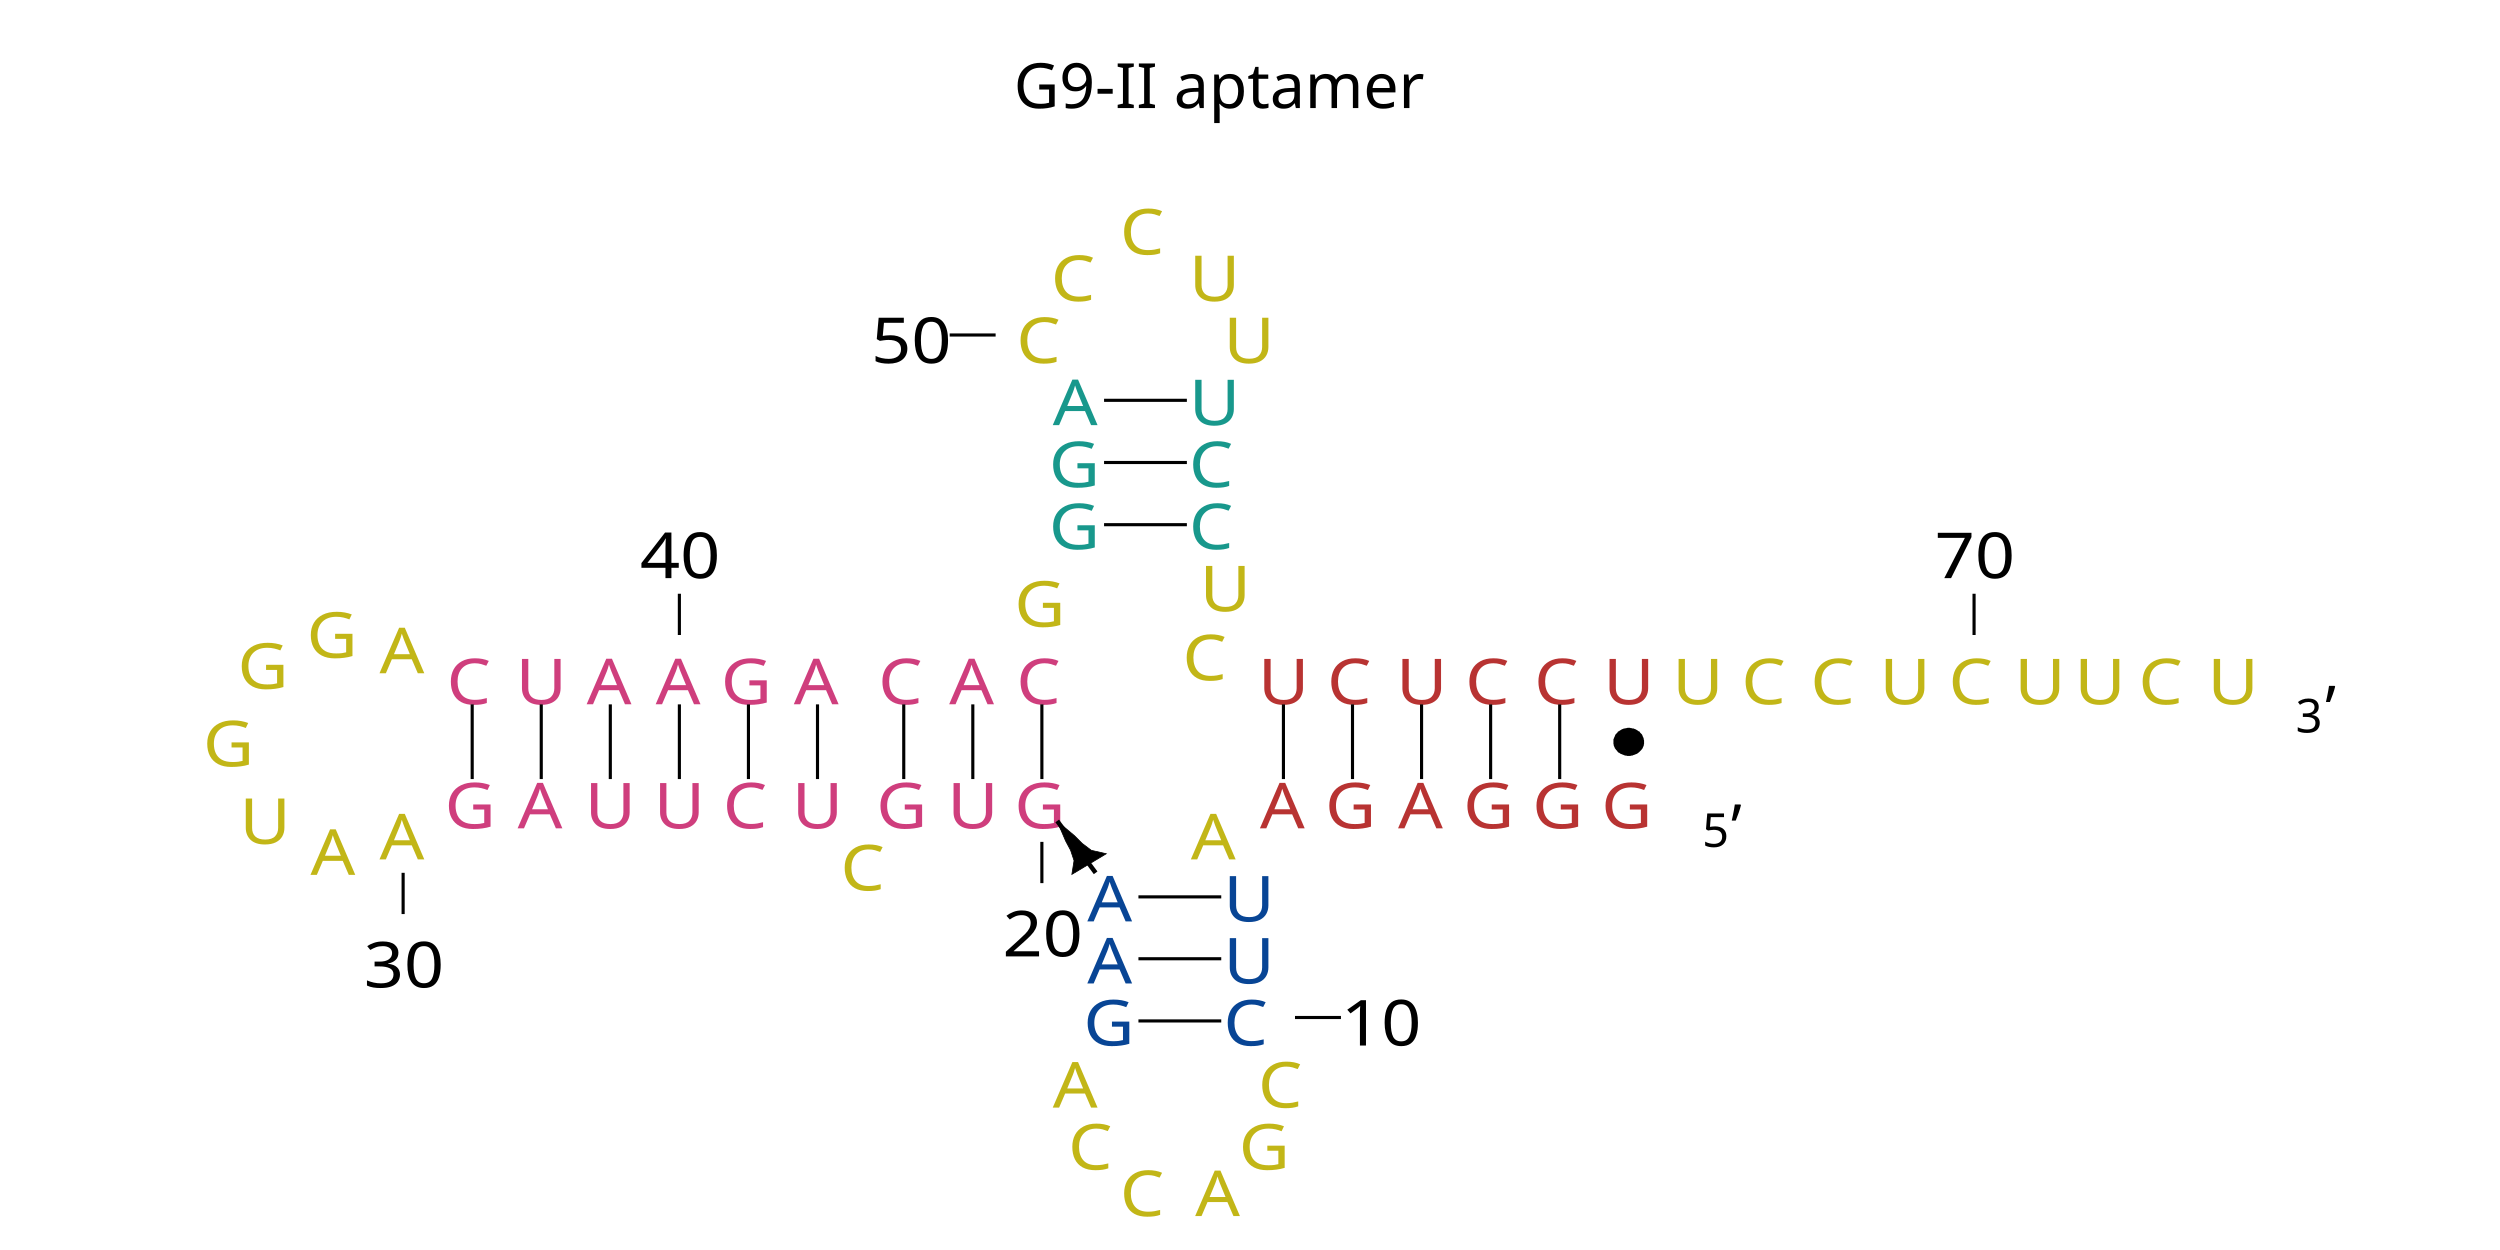
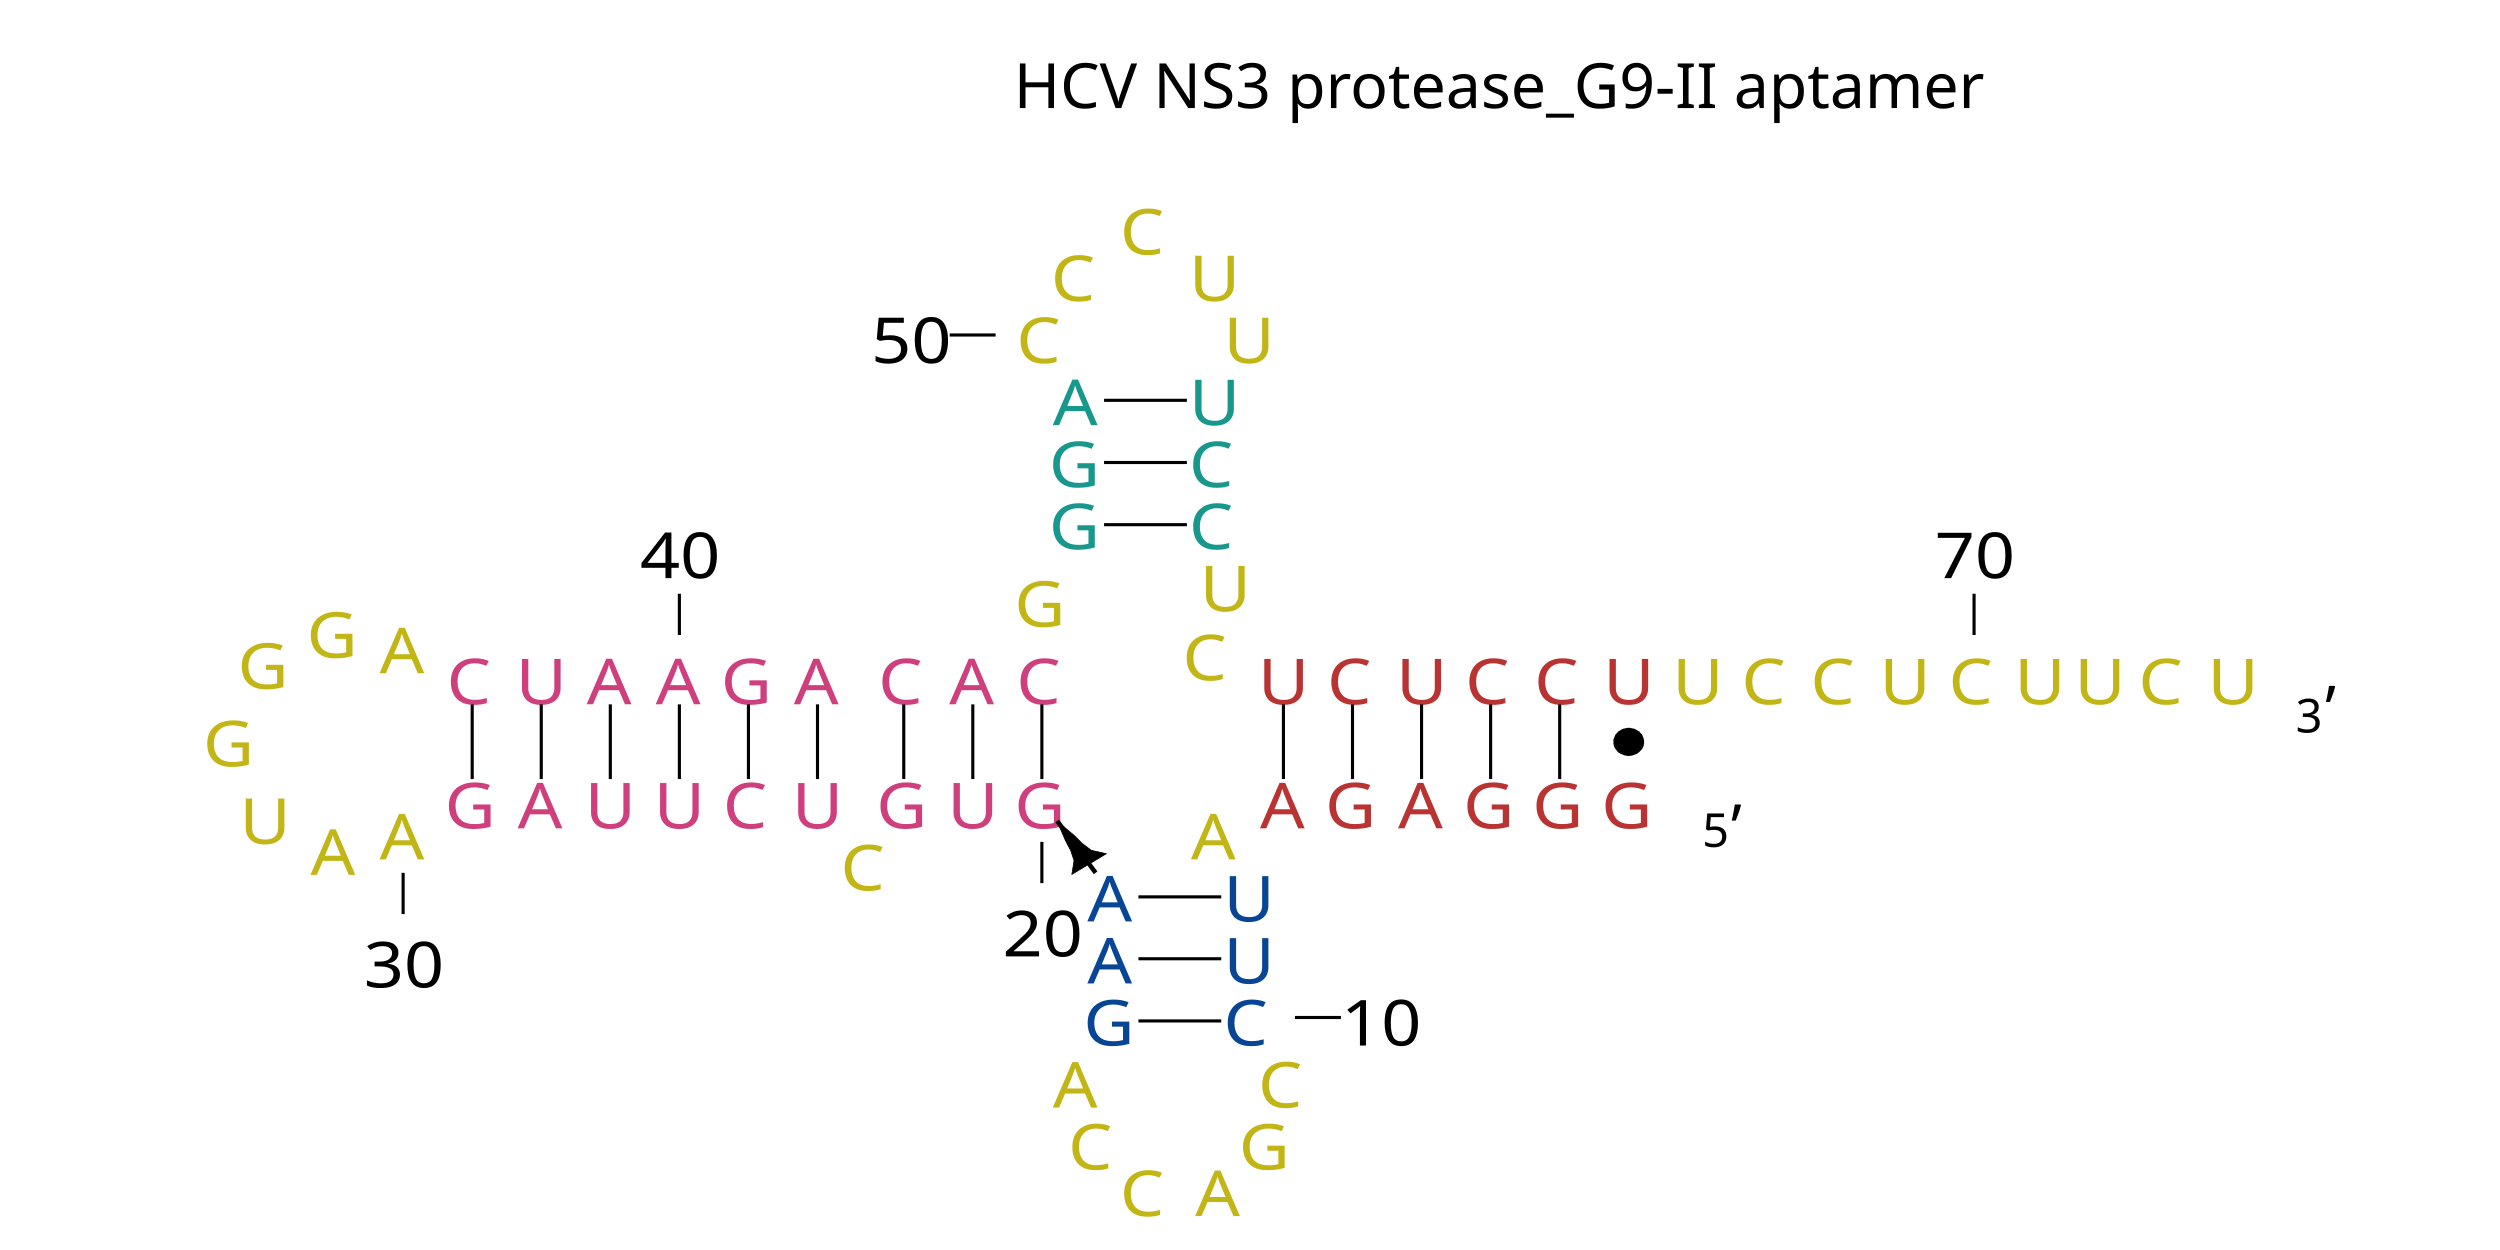
<svg xmlns="http://www.w3.org/2000/svg" version="1.1" id="图层_1" x="0px" y="0px" viewBox="0 0 800 400" style="enable-background:new 0 0 800 400;" xml:space="preserve">
  <style type="text/css">
	.st0{fill:#B83332;}
	.st1{font-family:'ArialMT';}
	.st2{font-size:20.31px;}
	.st3{letter-spacing:-2.7;}
	.st4{fill:#C2B617;}
	.st5{fill:none;stroke:#000000;stroke-miterlimit:3.05;}
	.st6{stroke:#000000;stroke-miterlimit:3.05;}
	.st7{fill:#084595;}
	.st8{fill:#CF3E7D;}
	.st9{fill:#18988C;}
	.st10{fill:none;stroke:#000000;stroke-width:1.45;stroke-miterlimit:3.05;}
	.st11{stroke:#000000;stroke-width:0.25;stroke-miterlimit:3.05;}
	.st12{font-size:20px;}
	.st13{font-size:21.068px;}
	.st14{letter-spacing:-2.2;}
	.st15{font-size:15px;}
</style>
  <g id="ID000002">
    <text transform="matrix(1.1064 0 0 1 512.4072 265.0756)" class="st0 st1 st2">G</text>
  </g>
  <g id="ID000003">
    <text transform="matrix(1.1064 0 0 1 490.3076 265.0756)" class="st0 st1 st2">G</text>
  </g>
  <g id="ID000004">
    <text transform="matrix(1.1064 0 0 1 468.208 265.0756)" class="st0 st1 st2">G</text>
  </g>
  <g id="ID000005">
    <text transform="matrix(1.1064 0 0 1 447.373 265.0756)" class="st0 st1 st2 st3">A</text>
  </g>
  <g id="ID000006">
    <text transform="matrix(1.1064 0 0 1 424.0176 265.0756)" class="st0 st1 st2">G</text>
  </g>
  <g id="ID000007">
    <text transform="matrix(1.1064 0 0 1 403.1729 265.0756)" class="st0 st1 st2 st3">A</text>
  </g>
  <g id="ID000008">
    <text transform="matrix(1.1064 0 0 1 381.0728 274.9974)" class="st4 st1 st2 st3">A</text>
  </g>
  <g id="ID000009">
    <text transform="matrix(1.1064 0 0 1 378.377 217.6888)" class="st4 st1 st2">C</text>
  </g>
  <g id="ID000010">
    <text transform="matrix(1.1064 0 0 1 402.5508 225.3558)" class="st0 st1 st2">U</text>
  </g>
  <g id="ID000013">
    <text transform="matrix(1.1064 0 0 1 424.6504 225.3558)" class="st0 st1 st2">C</text>
  </g>
  <g id="ID000014">
    <text transform="matrix(1.1064 0 0 1 446.75 225.3558)" class="st0 st1 st2">U</text>
  </g>
  <g id="ID000015">
    <text transform="matrix(1.1064 0 0 1 468.8408 225.3558)" class="st0 st1 st2">C</text>
  </g>
  <g id="ID000016">
    <text transform="matrix(1.1064 0 0 1 490.9307 225.3558)" class="st0 st1 st2">C</text>
  </g>
  <g id="ID000017">
    <text transform="matrix(1.1064 0 0 1 513.0303 225.3558)" class="st0 st1 st2">U</text>
  </g>
  <g id="ID000018">
    <text transform="matrix(1.1064 0 0 1 535.1299 225.3558)" class="st4 st1 st2">U</text>
  </g>
  <g id="ID000019">
    <text transform="matrix(1.1064 0 0 1 557.2305 225.3558)" class="st4 st1 st2">C</text>
  </g>
  <g id="ID000020">
    <text transform="matrix(1.1064 0 0 1 579.3203 225.3558)" class="st4 st1 st2">C</text>
  </g>
  <g id="ID000021">
    <text transform="matrix(1.1064 0 0 1 601.4199 225.3558)" class="st4 st1 st2">U</text>
  </g>
  <g id="ID000022">
    <text transform="matrix(1.1064 0 0 1 623.5195 225.3558)" class="st4 st1 st2">C</text>
  </g>
  <g id="ID000023">
    <line class="st5" x1="631.7" y1="203.2" x2="631.7" y2="190" />
  </g>
  <g id="ID000024">
    <text transform="matrix(1.1064 0 0 1 619.1123 184.9989)" class="st1 st2">70</text>
  </g>
  <g id="ID000025">
    <text transform="matrix(1.1064 0 0 1 644.5791 225.3558)" class="st4 st1 st2">U</text>
  </g>
  <g id="ID000026">
    <text transform="matrix(1.1064 0 0 1 663.7988 225.3558)" class="st4 st1 st2">U</text>
  </g>
  <g id="ID000027">
    <text transform="matrix(1.1064 0 0 1 684.2832 225.3558)" class="st4 st1 st2">C</text>
  </g>
  <g id="ID000028">
    <text transform="matrix(1.1064 0 0 1 706.3828 225.3558)" class="st4 st1 st2">U</text>
  </g>
  <g id="ID000029">
    <polygon class="st6" points="521.2,233.4 520.9,233.4 520.6,233.5 520.4,233.5 520.1,233.6 519.8,233.6 519.6,233.7 519.3,233.8    519.1,233.9 518.8,234.1 518.6,234.2 518.4,234.4 518.1,234.5 518,234.7 517.8,234.9 517.6,235.1 517.4,235.3 517.3,235.5    517.2,235.8 517.1,236 517,236.2 516.9,236.5 516.8,236.7 516.8,237 516.8,237.2 516.8,237.5 516.8,237.7 516.8,238 516.9,238.2    516.9,238.5 517,238.7 517.1,238.9 517.2,239.2 517.4,239.4 517.5,239.6 517.7,239.8 517.9,240 518,240.2 518.2,240.4 518.5,240.5    518.7,240.7 518.9,240.8 519.2,240.9 519.4,241 519.7,241.1 519.9,241.2 520.2,241.3 520.5,241.3 520.8,241.4 521,241.4    521.3,241.4 521.6,241.4 521.9,241.3 522.2,241.3 522.4,241.2 522.7,241.1 523,241 523.2,240.9 523.5,240.8 523.7,240.7    523.9,240.5 524.1,240.4 524.3,240.2 524.5,240 524.7,239.8 524.9,239.6 525,239.4 525.2,239.2 525.3,238.9 525.4,238.7    525.5,238.5 525.5,238.2 525.6,238 525.6,237.7 525.6,237.5 525.6,237.2 525.6,237 525.5,236.7 525.5,236.5 525.4,236.2 525.3,236    525.2,235.8 525.1,235.5 525,235.3 524.8,235.1 524.6,234.9 524.4,234.7 524.3,234.5 524,234.4 523.8,234.2 523.6,234.1    523.3,233.9 523.1,233.8 522.8,233.7 522.6,233.6 522.3,233.6 522,233.5 521.8,233.5 521.5,233.4  " />
  </g>
  <g id="ID000030">
    <line class="st5" x1="499.1" y1="249.3" x2="499.1" y2="225.4" />
  </g>
  <g id="ID000031">
    <line class="st5" x1="477" y1="249.3" x2="477" y2="225.4" />
  </g>
  <g id="ID000032">
    <line class="st5" x1="454.9" y1="249.3" x2="454.9" y2="225.4" />
  </g>
  <g id="ID000033">
    <line class="st5" x1="432.8" y1="249.3" x2="432.8" y2="225.4" />
  </g>
  <g id="ID000034">
    <line class="st5" x1="410.7" y1="249.3" x2="410.7" y2="225.4" />
  </g>
  <g id="ID000036">
    <text transform="matrix(1.1064 0 0 1 391.5049 294.8519)" class="st7 st1 st2">U</text>
  </g>
  <g id="ID000037">
    <text transform="matrix(1.1064 0 0 1 391.5049 314.7064)" class="st7 st1 st2">U</text>
  </g>
  <g id="ID000038">
    <text transform="matrix(1.1064 0 0 1 391.5049 334.5609)" class="st7 st1 st2">C</text>
  </g>
  <g id="ID000039">
    <line class="st5" x1="414.4" y1="325.6" x2="429.1" y2="325.6" />
  </g>
  <g id="ID000040">
    <text transform="matrix(1.1064 0 0 1 429.127 334.5609)" class="st1 st2">10</text>
  </g>
  <g id="ID000041">
    <text transform="matrix(1.1064 0 0 1 402.5508 354.4261)" class="st4 st1 st2">C</text>
  </g>
  <g id="ID000042">
    <text transform="matrix(1.1064 0 0 1 396.3999 374.2601)" class="st4 st1 st2">G</text>
  </g>
  <g id="ID000043">
    <text transform="matrix(1.1064 0 0 1 382.4453 389.1488)" class="st4 st1 st2 st3">A</text>
  </g>
  <g id="ID000044">
    <text transform="matrix(1.1064 0 0 1 358.3604 389.1488)" class="st4 st1 st2">C</text>
  </g>
  <g id="ID000045">
    <text transform="matrix(1.1064 0 0 1 341.7778 374.2601)" class="st4 st1 st2">C</text>
  </g>
  <g id="ID000046">
    <text transform="matrix(1.1064 0 0 1 336.8828 354.4261)" class="st4 st1 st2 st3">A</text>
  </g>
  <g id="ID000047">
    <text transform="matrix(1.1064 0 0 1 346.6826 334.5609)" class="st7 st1 st2">G</text>
  </g>
  <g id="ID000048">
    <text transform="matrix(1.1064 0 0 1 347.938 314.7064)" class="st7 st1 st2 st3">A</text>
  </g>
  <g id="ID000049">
    <text transform="matrix(1.1064 0 0 1 347.938 294.8519)" class="st7 st1 st2 st3">A</text>
  </g>
  <g id="ID000050">
    <line class="st5" x1="390.8" y1="287" x2="364.3" y2="287" />
  </g>
  <g id="ID000051">
    <line class="st5" x1="390.8" y1="306.8" x2="364.3" y2="306.8" />
  </g>
  <g id="ID000052">
    <line class="st5" x1="390.8" y1="326.7" x2="364.3" y2="326.7" />
  </g>
  <g id="ID000054">
    <text transform="matrix(1.1064 0 0 1 324.5825 265.0756)" class="st8 st1 st2">G</text>
  </g>
  <g id="ID000055">
    <line class="st5" x1="333.4" y1="269.4" x2="333.4" y2="282.6" />
  </g>
  <g id="ID000056">
    <text transform="matrix(1.1064 0 0 1 320.8071 306.0385)" class="st1 st2">20</text>
  </g>
  <g id="ID000057">
    <text transform="matrix(1.1064 0 0 1 303.1147 265.0756)" class="st8 st1 st2">U</text>
  </g>
  <g id="ID000058">
    <text transform="matrix(1.1064 0 0 1 280.3823 265.0756)" class="st8 st1 st2">G</text>
  </g>
  <g id="ID000059">
    <text transform="matrix(1.1064 0 0 1 268.9385 284.9301)" class="st4 st1 st2">C</text>
  </g>
  <g id="ID000060">
    <text transform="matrix(1.1064 0 0 1 281.0151 225.3558)" class="st8 st1 st2">C</text>
  </g>
  <g id="ID000061">
    <text transform="matrix(1.1064 0 0 1 303.7383 225.3558)" class="st8 st1 st2 st3">A</text>
  </g>
  <g id="ID000062">
    <text transform="matrix(1.1064 0 0 1 325.2144 225.3558)" class="st8 st1 st2">C</text>
  </g>
  <g id="ID000063">
    <text transform="matrix(1.1064 0 0 1 324.5825 200.5443)" class="st4 st1 st2">G</text>
  </g>
  <g id="ID000064">
    <line class="st5" x1="333.4" y1="249.3" x2="333.4" y2="225.4" />
  </g>
  <g id="ID000065">
    <line class="st5" x1="311.3" y1="249.3" x2="311.3" y2="225.4" />
  </g>
  <g id="ID000066">
    <line class="st5" x1="289.2" y1="249.3" x2="289.2" y2="225.4" />
  </g>
  <g id="ID000068">
    <text transform="matrix(1.1064 0 0 1 253.3975 265.0756)" class="st8 st1 st2">U</text>
  </g>
  <g id="ID000069">
    <text transform="matrix(1.1064 0 0 1 231.2974 265.0756)" class="st8 st1 st2">C</text>
  </g>
  <g id="ID000070">
    <text transform="matrix(1.1064 0 0 1 209.1978 265.0756)" class="st8 st1 st2">U</text>
  </g>
  <g id="ID000071">
    <text transform="matrix(1.1064 0 0 1 187.1074 265.0756)" class="st8 st1 st2">U</text>
  </g>
  <g id="ID000072">
    <text transform="matrix(1.1064 0 0 1 165.6304 265.0756)" class="st8 st1 st2 st3">A</text>
  </g>
  <g id="ID000073">
    <text transform="matrix(1.1064 0 0 1 142.2847 265.0756)" class="st8 st1 st2">G</text>
  </g>
  <g id="ID000074">
    <text transform="matrix(1.1064 0 0 1 121.4404 274.9974)" class="st4 st1 st2 st3">A</text>
  </g>
  <g id="ID000075">
    <line class="st5" x1="129" y1="279.3" x2="129" y2="292.5" />
  </g>
  <g id="ID000076">
    <text transform="matrix(1.1064 0 0 1 116.4092 315.9711)" class="st1 st2">30</text>
  </g>
  <g id="ID000077">
    <text transform="matrix(1.1064 0 0 1 99.3501 279.9535)" class="st4 st1 st2 st3">A</text>
  </g>
  <g id="ID000078">
    <text transform="matrix(1.1064 0 0 1 76.627 270.0316)" class="st4 st1 st2">U</text>
  </g>
  <g id="ID000079">
    <text transform="matrix(1.1064 0 0 1 64.9497 245.2201)" class="st4 st1 st2">G</text>
  </g>
  <g id="ID000080">
    <text transform="matrix(1.1064 0 0 1 75.9946 220.3998)" class="st4 st1 st2">G</text>
  </g>
  <g id="ID000081">
    <text transform="matrix(1.1064 0 0 1 98.0947 210.4779)" class="st4 st1 st2">G</text>
  </g>
  <g id="ID000082">
    <text transform="matrix(1.1064 0 0 1 121.4404 215.4437)" class="st4 st1 st2 st3">A</text>
  </g>
  <g id="ID000083">
    <text transform="matrix(1.1064 0 0 1 142.9072 225.3558)" class="st8 st1 st2">C</text>
  </g>
  <g id="ID000084">
    <text transform="matrix(1.1064 0 0 1 165.0073 225.3558)" class="st8 st1 st2">U</text>
  </g>
  <g id="ID000085">
    <text transform="matrix(1.1064 0 0 1 187.73 225.3558)" class="st8 st1 st2 st3">A</text>
  </g>
  <g id="ID000086">
    <text transform="matrix(1.1064 0 0 1 209.8203 225.3558)" class="st8 st1 st2 st3">A</text>
  </g>
  <g id="ID000087">
    <line class="st5" x1="217.4" y1="203.2" x2="217.4" y2="190" />
  </g>
  <g id="ID000088">
    <text transform="matrix(1.1064 0 0 1 204.7896 184.9989)" class="st1 st2">40</text>
  </g>
  <g id="ID000089">
    <text transform="matrix(1.1064 0 0 1 230.665 225.3558)" class="st8 st1 st2">G</text>
  </g>
  <g id="ID000090">
    <text transform="matrix(1.1064 0 0 1 254.02 225.3558)" class="st8 st1 st2 st3">A</text>
  </g>
  <g id="ID000091">
    <line class="st5" x1="261.6" y1="249.3" x2="261.6" y2="225.4" />
  </g>
  <g id="ID000092">
    <line class="st5" x1="239.5" y1="249.3" x2="239.5" y2="225.4" />
  </g>
  <g id="ID000093">
    <line class="st5" x1="217.4" y1="249.3" x2="217.4" y2="225.4" />
  </g>
  <g id="ID000094">
    <line class="st5" x1="195.3" y1="249.3" x2="195.3" y2="225.4" />
  </g>
  <g id="ID000095">
    <line class="st5" x1="173.2" y1="249.3" x2="173.2" y2="225.4" />
  </g>
  <g id="ID000096">
    <line class="st5" x1="151.1" y1="249.3" x2="151.1" y2="225.4" />
  </g>
  <g id="ID000098">
    <text transform="matrix(1.1064 0 0 1 335.6367 175.7337)" class="st9 st1 st2">G</text>
  </g>
  <g id="ID000099">
    <text transform="matrix(1.1064 0 0 1 335.6367 155.8895)" class="st9 st1 st2">G</text>
  </g>
  <g id="ID000100">
    <text transform="matrix(1.1064 0 0 1 336.8828 136.0345)" class="st9 st1 st2 st3">A</text>
  </g>
  <g id="ID000101">
    <text transform="matrix(1.1064 0 0 1 325.2144 116.1698)" class="st4 st1 st2">C</text>
  </g>
  <g id="ID000102">
    <line class="st5" x1="318.6" y1="107.2" x2="303.9" y2="107.2" />
  </g>
  <g id="ID000103">
    <text transform="matrix(1.1064 0 0 1 278.7671 116.1698)" class="st1 st2">50</text>
  </g>
  <g id="ID000104">
    <text transform="matrix(1.1064 0 0 1 336.2603 96.3251)" class="st4 st1 st2">C</text>
  </g>
  <g id="ID000105">
    <text transform="matrix(1.1064 0 0 1 358.3604 81.4369)" class="st4 st1 st2">C</text>
  </g>
  <g id="ID000106">
    <text transform="matrix(1.1064 0 0 1 380.4507 96.3251)" class="st4 st1 st2">U</text>
  </g>
  <g id="ID000107">
    <text transform="matrix(1.1064 0 0 1 391.5049 116.1698)" class="st4 st1 st2">U</text>
  </g>
  <g id="ID000108">
    <text transform="matrix(1.1064 0 0 1 380.4507 136.0345)" class="st9 st1 st2">U</text>
  </g>
  <g id="ID000109">
    <text transform="matrix(1.1064 0 0 1 380.4507 155.8895)" class="st9 st1 st2">C</text>
  </g>
  <g id="ID000110">
    <text transform="matrix(1.1064 0 0 1 380.4507 175.7337)" class="st9 st1 st2">C</text>
  </g>
  <g id="ID000111">
    <text transform="matrix(1.1064 0 0 1 383.8955 195.5887)" class="st4 st1 st2">U</text>
  </g>
  <g id="ID000112">
    <line class="st5" x1="353.3" y1="167.9" x2="379.8" y2="167.9" />
  </g>
  <g id="ID000113">
    <line class="st5" x1="353.3" y1="148" x2="379.8" y2="148" />
  </g>
  <g id="ID000114">
    <line class="st5" x1="353.3" y1="128.1" x2="379.8" y2="128.1" />
  </g>
  <g id="ID000116">
    <line class="st10" x1="350.6" y1="279.3" x2="338.3" y2="262.7" />
  </g>
  <g id="ID000117">
    <polygon class="st11" points="343,279.8 343.7,275.4 342.6,272.1 341,269.1 338.3,262.8 343.8,267.4 346.3,269.9 349.2,272.1    354,273.2  " />
  </g>
-   <text transform="matrix(1 0 0 1 324.42 34.58)" class="st1 st12">G9-II aptamer</text>
+   <text transform="matrix(1 0 0 1 324.42 34.58)" class="st1 st12">HCV NS3 protease_G9-II aptamer</text>
  <text transform="matrix(0.9236 0 0 1 553.9307 272.4681)" class="st1 st13 st14">’</text>
  <text transform="matrix(0.9236 0 0 1 744.0732 234.5091)" class="st1 st13 st14">’</text>
  <text transform="matrix(1 0 0 1 544.7133 271.0045)" class="st1 st15">5</text>
  <text transform="matrix(1 0 0 1 734.6029 234.3872)" class="st1 st15">3</text>
</svg>
